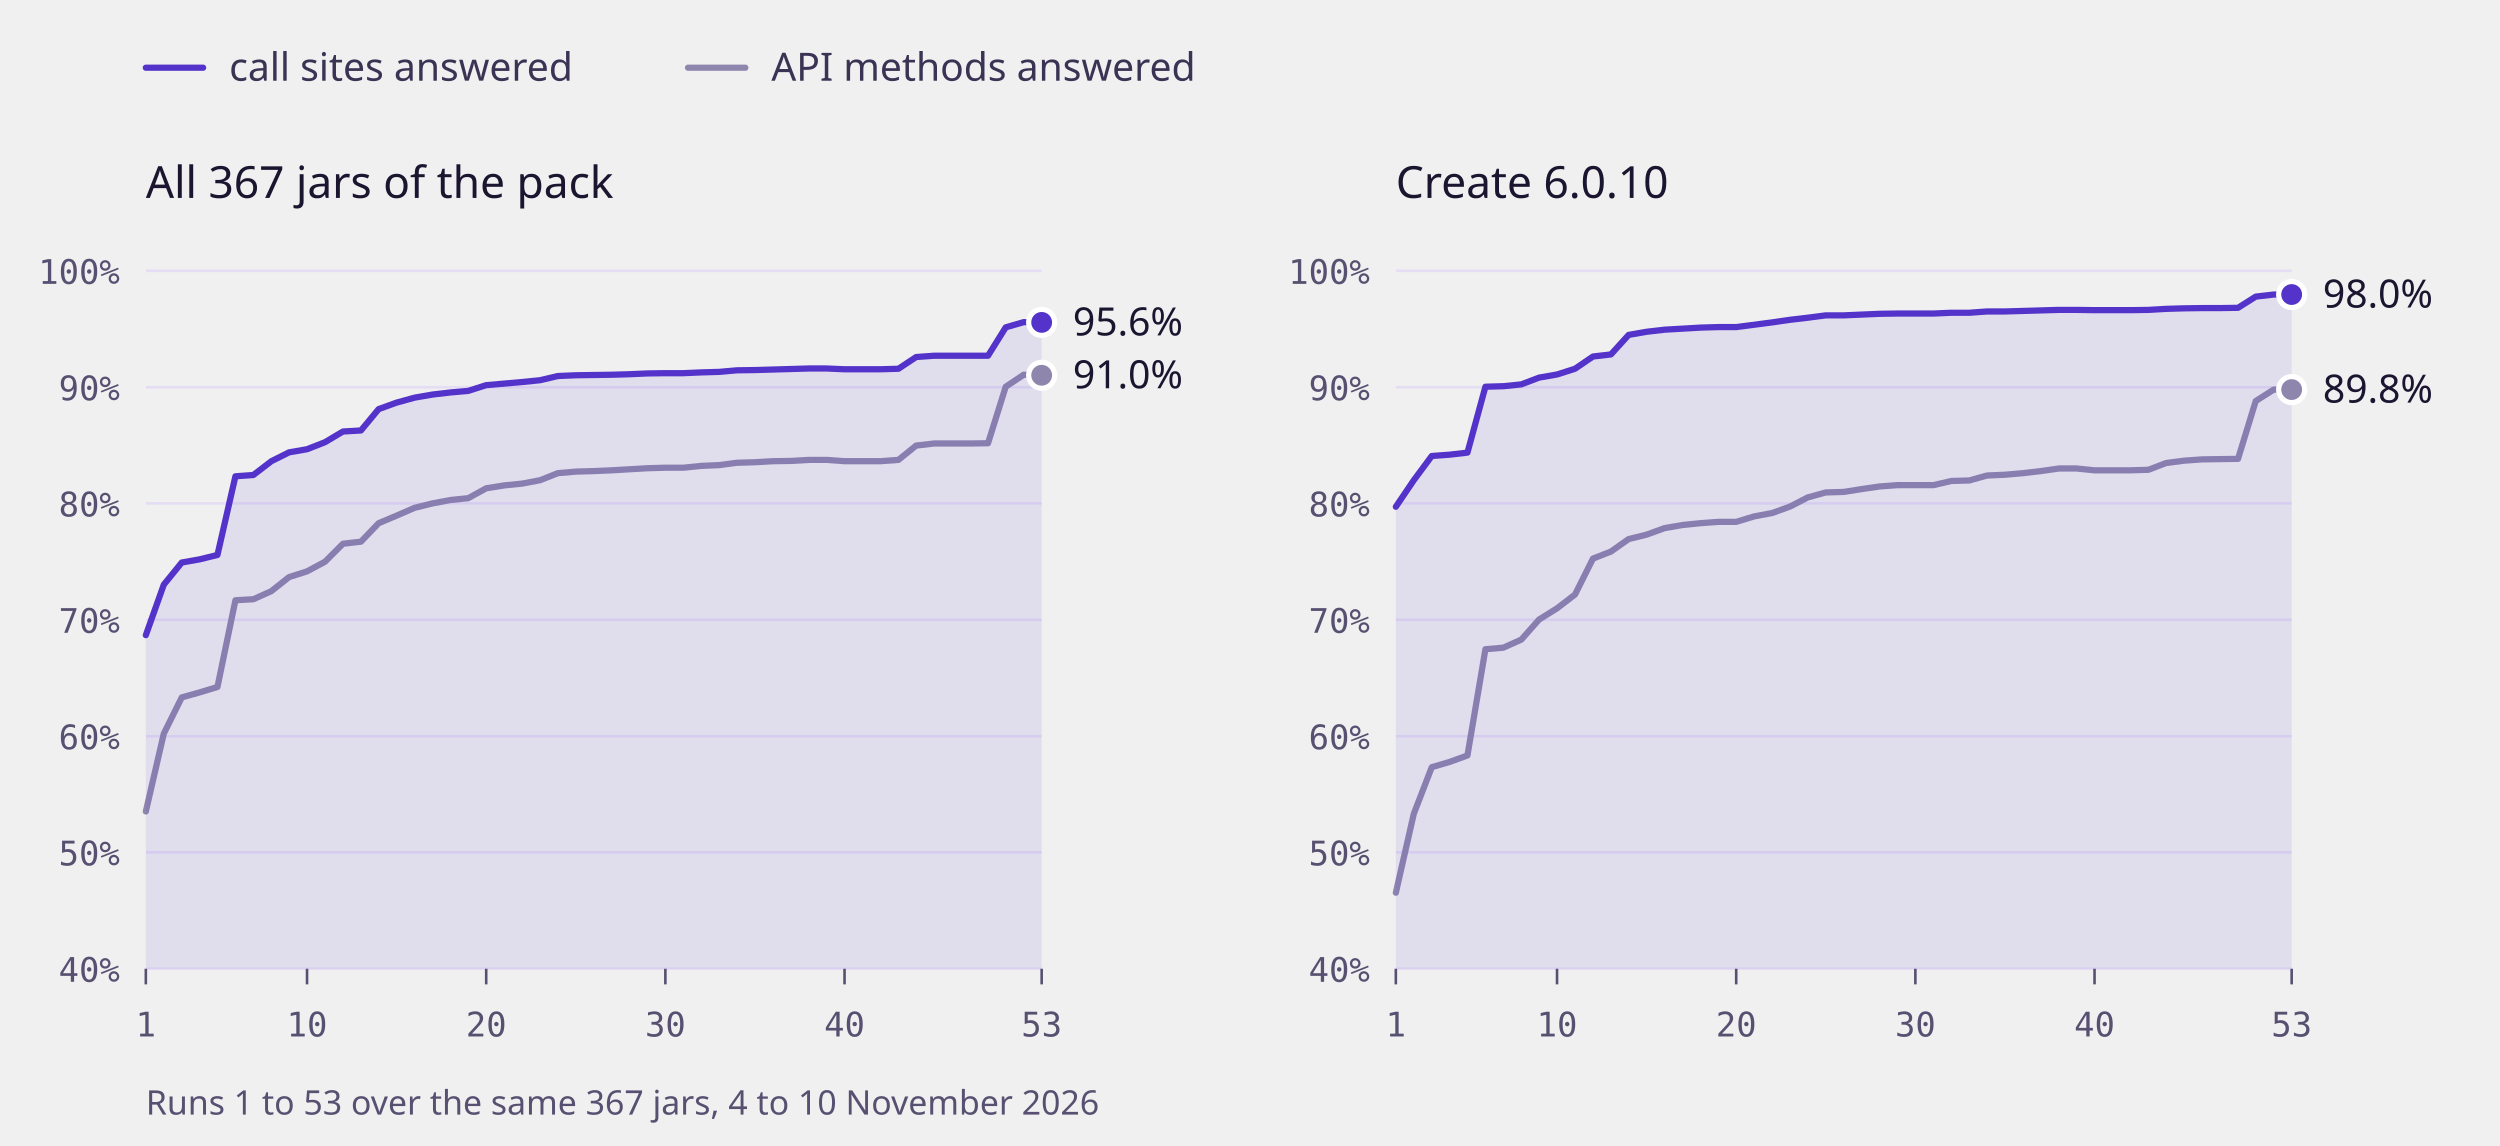
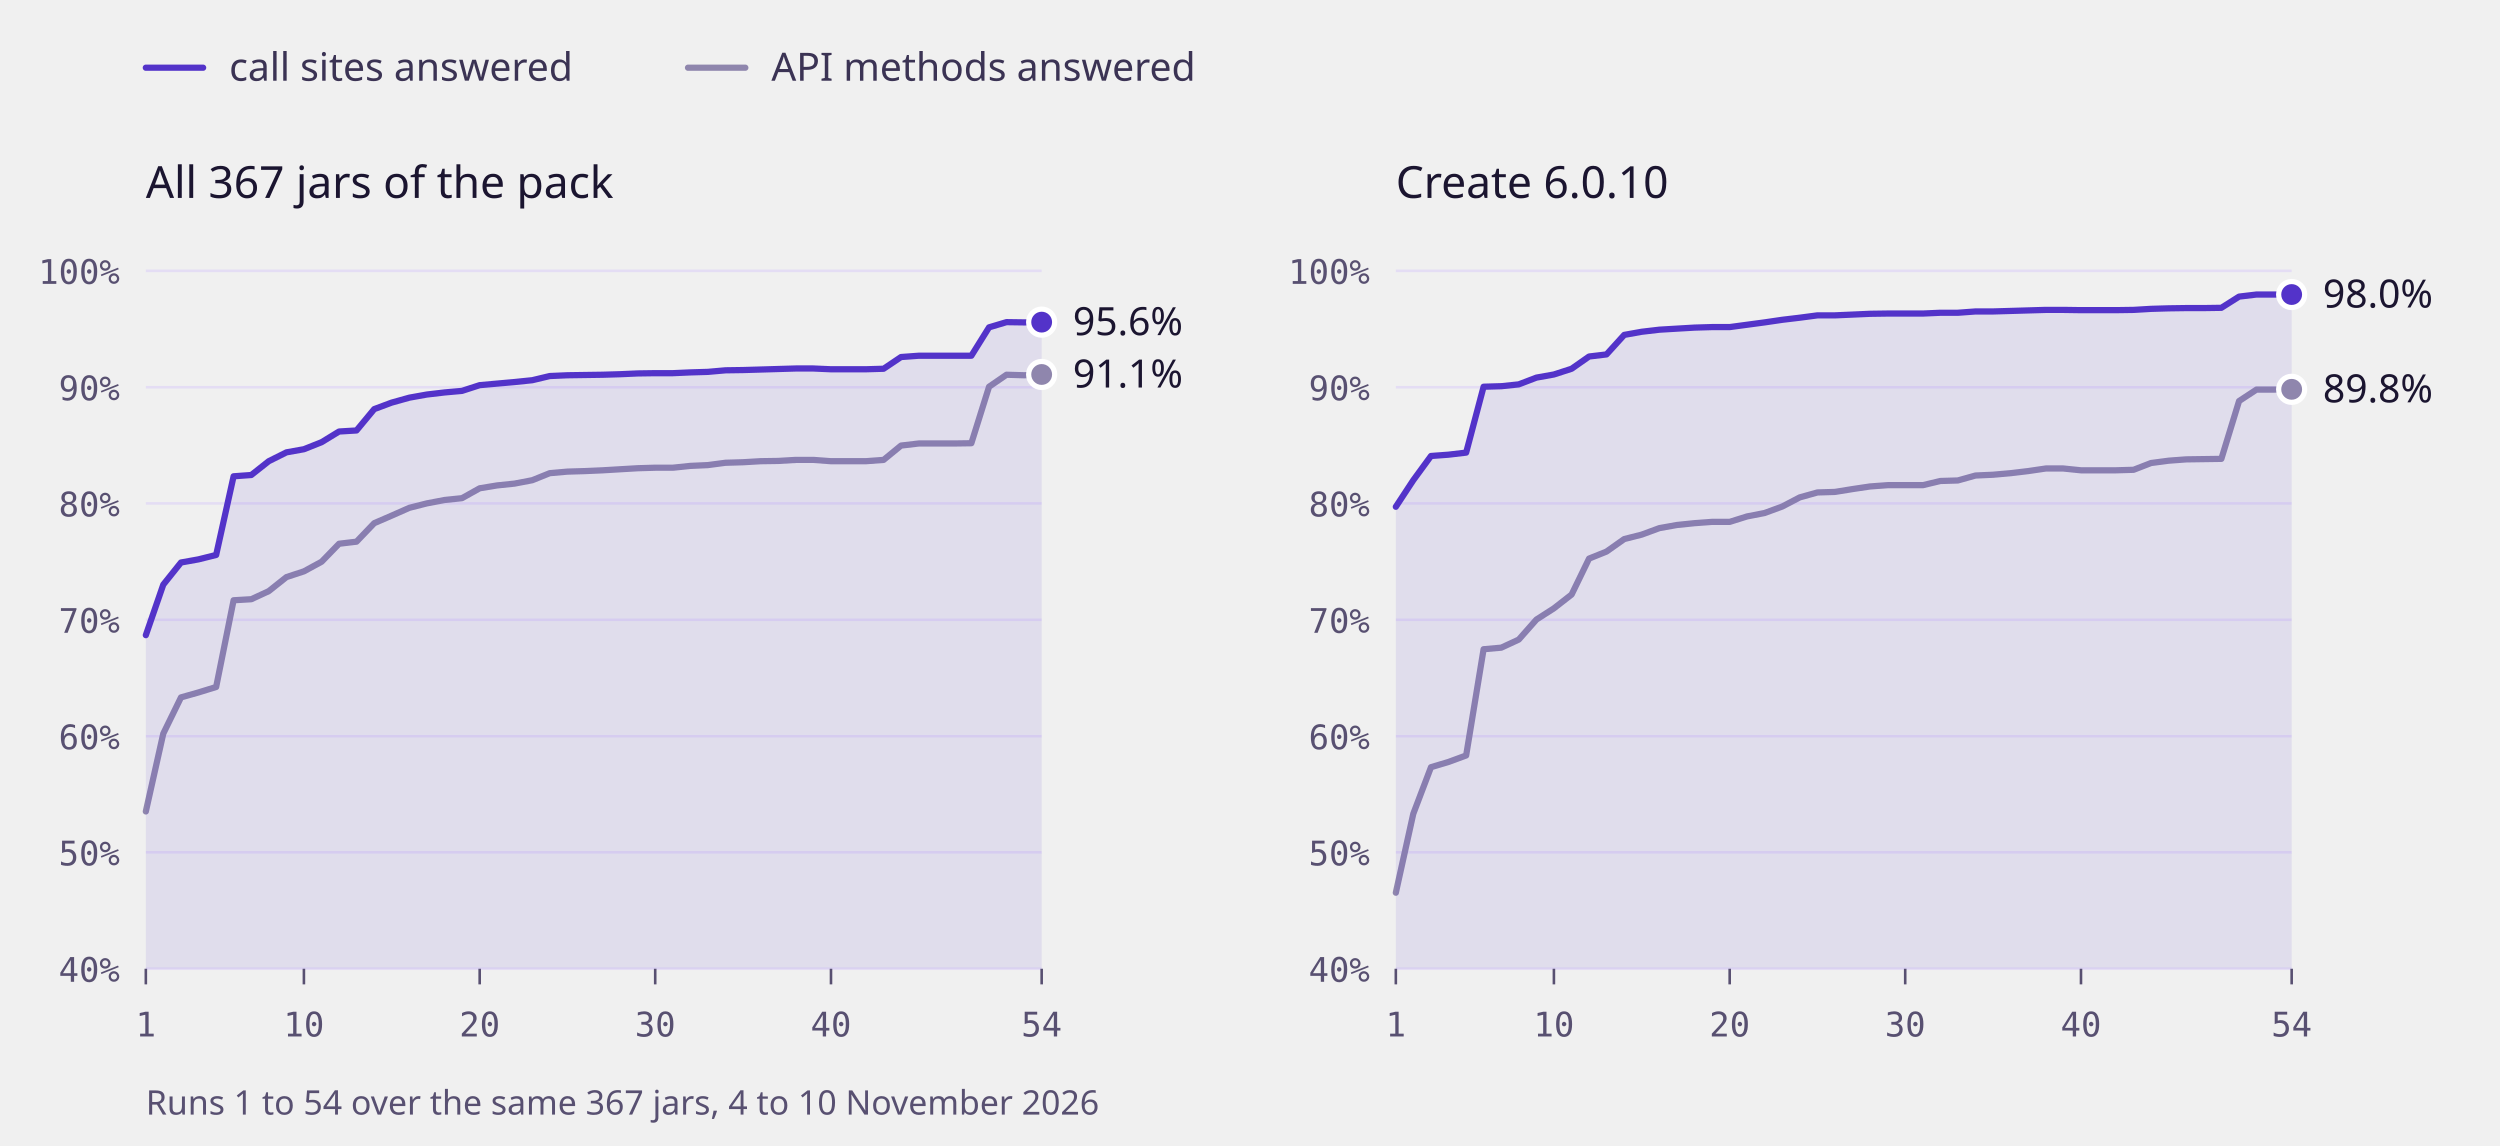
<svg xmlns="http://www.w3.org/2000/svg" viewBox="0 0 960 440" width="960" height="440" role="img" aria-labelledby="t d">
  <line x1="56" y1="26" x2="78" y2="26" stroke="#5333c9" stroke-width="2.4" stroke-linecap="round" />
  <text x="88.0" y="31.0" font-family="'HZ Geist', sans-serif" font-weight="400" font-size="15" fill="#3b3354">call sites answered</text>
  <line x1="264.2" y1="26" x2="286.2" y2="26" stroke="#8f86ad" stroke-width="2.4" stroke-linecap="round" />
  <text x="296.2" y="31.0" font-family="'HZ Geist', sans-serif" font-weight="400" font-size="15" fill="#3b3354">API methods answered</text>
  <text x="56.0" y="76.0" font-family="'HZ Geist Medium', sans-serif" font-weight="500" font-size="17" fill="#1b1530">All 367 jars of the pack</text>
  <line x1="56" y1="372.0" x2="400" y2="372.0" stroke="#e4ddf4" stroke-width="1" />
  <text x="46.0" y="377.0" font-family="'HZ Geist Mono', ui-monospace, monospace" font-weight="400" font-size="13" fill="#585071" text-anchor="end">40%</text>
  <line x1="56" y1="327.3" x2="400" y2="327.3" stroke="#e4ddf4" stroke-width="1" />
  <text x="46.0" y="332.3" font-family="'HZ Geist Mono', ui-monospace, monospace" font-weight="400" font-size="13" fill="#585071" text-anchor="end">50%</text>
  <line x1="56" y1="282.7" x2="400" y2="282.7" stroke="#e4ddf4" stroke-width="1" />
  <text x="46.0" y="287.7" font-family="'HZ Geist Mono', ui-monospace, monospace" font-weight="400" font-size="13" fill="#585071" text-anchor="end">60%</text>
  <line x1="56" y1="238.0" x2="400" y2="238.0" stroke="#e4ddf4" stroke-width="1" />
  <text x="46.0" y="243.0" font-family="'HZ Geist Mono', ui-monospace, monospace" font-weight="400" font-size="13" fill="#585071" text-anchor="end">70%</text>
  <line x1="56" y1="193.3" x2="400" y2="193.3" stroke="#e4ddf4" stroke-width="1" />
  <text x="46.0" y="198.3" font-family="'HZ Geist Mono', ui-monospace, monospace" font-weight="400" font-size="13" fill="#585071" text-anchor="end">80%</text>
  <line x1="56" y1="148.7" x2="400" y2="148.7" stroke="#e4ddf4" stroke-width="1" />
  <text x="46.0" y="153.7" font-family="'HZ Geist Mono', ui-monospace, monospace" font-weight="400" font-size="13" fill="#585071" text-anchor="end">90%</text>
  <line x1="56" y1="104.0" x2="400" y2="104.0" stroke="#e4ddf4" stroke-width="1" />
  <text x="46.0" y="109.0" font-family="'HZ Geist Mono', ui-monospace, monospace" font-weight="400" font-size="13" fill="#585071" text-anchor="end">100%</text>
  <line x1="56.0" y1="372" x2="56.0" y2="378" stroke="#585071" stroke-width="1" />
  <text x="56.0" y="398.0" font-family="'HZ Geist Mono', ui-monospace, monospace" font-weight="400" font-size="13" fill="#585071" text-anchor="middle">1</text>
-   <line x1="117.9" y1="372" x2="117.9" y2="378" stroke="#585071" stroke-width="1" />
-   <text x="117.9" y="398.0" font-family="'HZ Geist Mono', ui-monospace, monospace" font-weight="400" font-size="13" fill="#585071" text-anchor="middle">10</text>
-   <line x1="186.7" y1="372" x2="186.7" y2="378" stroke="#585071" stroke-width="1" />
-   <text x="186.7" y="398.0" font-family="'HZ Geist Mono', ui-monospace, monospace" font-weight="400" font-size="13" fill="#585071" text-anchor="middle">20</text>
-   <line x1="255.5" y1="372" x2="255.5" y2="378" stroke="#585071" stroke-width="1" />
-   <text x="255.5" y="398.0" font-family="'HZ Geist Mono', ui-monospace, monospace" font-weight="400" font-size="13" fill="#585071" text-anchor="middle">30</text>
-   <line x1="324.3" y1="372" x2="324.3" y2="378" stroke="#585071" stroke-width="1" />
-   <text x="324.3" y="398.0" font-family="'HZ Geist Mono', ui-monospace, monospace" font-weight="400" font-size="13" fill="#585071" text-anchor="middle">40</text>
+   <line x1="116.7" y1="372" x2="116.7" y2="378" stroke="#585071" stroke-width="1" />
+   <text x="116.7" y="398.0" font-family="'HZ Geist Mono', ui-monospace, monospace" font-weight="400" font-size="13" fill="#585071" text-anchor="middle">10</text>
+   <line x1="184.2" y1="372" x2="184.2" y2="378" stroke="#585071" stroke-width="1" />
+   <text x="184.2" y="398.0" font-family="'HZ Geist Mono', ui-monospace, monospace" font-weight="400" font-size="13" fill="#585071" text-anchor="middle">20</text>
+   <line x1="251.6" y1="372" x2="251.6" y2="378" stroke="#585071" stroke-width="1" />
+   <text x="251.6" y="398.0" font-family="'HZ Geist Mono', ui-monospace, monospace" font-weight="400" font-size="13" fill="#585071" text-anchor="middle">30</text>
+   <line x1="319.1" y1="372" x2="319.1" y2="378" stroke="#585071" stroke-width="1" />
+   <text x="319.1" y="398.0" font-family="'HZ Geist Mono', ui-monospace, monospace" font-weight="400" font-size="13" fill="#585071" text-anchor="middle">40</text>
  <line x1="400.0" y1="372" x2="400.0" y2="378" stroke="#585071" stroke-width="1" />
-   <text x="400.0" y="398.0" font-family="'HZ Geist Mono', ui-monospace, monospace" font-weight="400" font-size="13" fill="#585071" text-anchor="middle">53</text>
-   <polyline points="56.0,311.6 62.9,281.7 69.8,267.8 76.6,265.9 83.5,263.8 90.4,230.5 97.3,230.1 104.2,227.0 111.0,221.6 117.9,219.4 124.8,215.7 131.7,208.8 138.6,208.0 145.4,200.9 152.3,198.0 159.2,195.0 166.1,193.3 173.0,192.0 179.8,191.3 186.7,187.5 193.6,186.4 200.5,185.7 207.4,184.4 214.2,181.7 221.1,181.1 228.0,180.9 234.9,180.6 241.8,180.2 248.6,179.8 255.5,179.6 262.4,179.6 269.3,178.9 276.2,178.6 283.0,177.7 289.9,177.5 296.8,177.1 303.7,177.0 310.6,176.6 317.4,176.6 324.3,177.1 331.2,177.1 338.1,177.1 345.0,176.6 351.8,171.1 358.7,170.3 365.6,170.3 372.5,170.3 379.4,170.2 386.2,148.5 393.1,143.9 400.0,144.1" fill="none" stroke="#8f86ad" stroke-width="2.4" stroke-linejoin="round" stroke-linecap="round" />
-   <path d="M56.0,372 L56.0,243.9 L62.9,224.5 L69.8,216.0 L76.6,214.8 L83.5,213.1 L90.4,182.9 L97.3,182.4 L104.2,177.1 L111.0,173.7 L117.9,172.5 L124.8,169.8 L131.7,165.7 L138.6,165.3 L145.4,157.1 L152.3,154.6 L159.2,152.7 L166.1,151.5 L173.0,150.7 L179.8,150.1 L186.7,147.9 L193.6,147.3 L200.5,146.7 L207.4,146.0 L214.2,144.4 L221.1,144.1 L228.0,144.0 L234.9,143.9 L241.8,143.7 L248.6,143.4 L255.5,143.3 L262.4,143.3 L269.3,143.0 L276.2,142.8 L283.0,142.2 L289.9,142.1 L296.8,141.9 L303.7,141.7 L310.6,141.5 L317.4,141.5 L324.3,141.8 L331.2,141.8 L338.1,141.8 L345.0,141.6 L351.8,137.1 L358.7,136.6 L365.6,136.6 L372.5,136.6 L379.4,136.6 L386.2,125.7 L393.1,123.7 L400.0,123.8 L400.0,372 Z" fill="#5333c9" opacity="0.1" />
-   <polyline points="56.0,243.9 62.9,224.5 69.8,216.0 76.6,214.8 83.5,213.1 90.4,182.9 97.3,182.4 104.2,177.1 111.0,173.7 117.9,172.5 124.8,169.8 131.7,165.7 138.6,165.3 145.4,157.1 152.3,154.6 159.2,152.7 166.1,151.5 173.0,150.7 179.8,150.1 186.7,147.9 193.6,147.3 200.5,146.7 207.4,146.0 214.2,144.4 221.1,144.1 228.0,144.0 234.9,143.9 241.8,143.7 248.6,143.4 255.5,143.3 262.4,143.3 269.3,143.0 276.2,142.8 283.0,142.2 289.9,142.1 296.8,141.9 303.7,141.7 310.6,141.5 317.4,141.5 324.3,141.8 331.2,141.8 338.1,141.8 345.0,141.6 351.8,137.1 358.7,136.6 365.6,136.6 372.5,136.6 379.4,136.6 386.2,125.7 393.1,123.7 400.0,123.8" fill="none" stroke="#5333c9" stroke-width="2.4" stroke-linejoin="round" stroke-linecap="round" />
-   <circle cx="400.0" cy="123.8" r="5" fill="#5333c9" stroke="#ffffff" stroke-width="2" />
-   <circle cx="400.0" cy="144.1" r="5" fill="#8f86ad" stroke="#ffffff" stroke-width="2" />
-   <text x="412.0" y="128.8" font-family="'HZ Geist Medium', sans-serif" font-weight="500" font-size="15" fill="#1b1530">95.6%</text>
-   <text x="412.0" y="149.1" font-family="'HZ Geist Medium', sans-serif" font-weight="500" font-size="15" fill="#1b1530">91.0%</text>
+   <text x="400.0" y="398.0" font-family="'HZ Geist Mono', ui-monospace, monospace" font-weight="400" font-size="13" fill="#585071" text-anchor="middle">54</text>
+   <polyline points="56.0,311.6 62.7,281.7 69.5,267.8 76.2,265.9 83.0,263.8 89.7,230.5 96.5,230.1 103.2,227.0 110.0,221.6 116.7,219.4 123.5,215.7 130.2,208.8 136.9,208.0 143.7,200.9 150.4,198.0 157.2,195.0 163.9,193.3 170.7,192.0 177.4,191.3 184.2,187.5 190.9,186.4 197.6,185.7 204.4,184.4 211.1,181.7 217.9,181.1 224.6,180.9 231.4,180.6 238.1,180.2 244.9,179.8 251.6,179.6 258.4,179.6 265.1,178.9 271.8,178.6 278.6,177.7 285.3,177.5 292.1,177.1 298.8,177.0 305.6,176.6 312.3,176.6 319.1,177.1 325.8,177.1 332.5,177.1 339.3,176.6 346.0,171.1 352.8,170.3 359.5,170.3 366.3,170.3 373.0,170.2 379.8,148.5 386.5,143.9 393.3,144.1 400.0,143.8" fill="none" stroke="#8f86ad" stroke-width="2.4" stroke-linejoin="round" stroke-linecap="round" />
+   <path d="M56.0,372 L56.0,243.9 L62.7,224.5 L69.5,216.0 L76.2,214.8 L83.0,213.1 L89.7,182.9 L96.5,182.4 L103.2,177.1 L110.0,173.7 L116.7,172.5 L123.5,169.8 L130.2,165.7 L136.9,165.3 L143.7,157.1 L150.4,154.6 L157.2,152.7 L163.9,151.5 L170.7,150.7 L177.4,150.1 L184.2,147.9 L190.9,147.3 L197.6,146.7 L204.4,146.0 L211.1,144.4 L217.9,144.1 L224.6,144.0 L231.4,143.9 L238.1,143.7 L244.9,143.4 L251.6,143.3 L258.4,143.3 L265.1,143.0 L271.8,142.8 L278.6,142.2 L285.3,142.1 L292.1,141.9 L298.8,141.7 L305.6,141.5 L312.3,141.5 L319.1,141.8 L325.8,141.8 L332.5,141.8 L339.3,141.6 L346.0,137.1 L352.8,136.6 L359.5,136.6 L366.3,136.6 L373.0,136.6 L379.8,125.7 L386.5,123.7 L393.3,123.8 L400.0,123.7 L400.0,372 Z" fill="#5333c9" opacity="0.1" />
+   <polyline points="56.0,243.9 62.7,224.5 69.5,216.0 76.2,214.8 83.0,213.1 89.7,182.9 96.5,182.4 103.2,177.1 110.0,173.7 116.7,172.5 123.5,169.8 130.2,165.7 136.9,165.3 143.7,157.1 150.4,154.6 157.2,152.7 163.9,151.5 170.7,150.7 177.4,150.1 184.2,147.9 190.9,147.3 197.6,146.7 204.4,146.0 211.1,144.4 217.9,144.1 224.6,144.0 231.4,143.9 238.1,143.7 244.9,143.4 251.6,143.3 258.4,143.3 265.1,143.0 271.8,142.8 278.6,142.2 285.3,142.1 292.1,141.9 298.8,141.7 305.6,141.5 312.3,141.5 319.1,141.8 325.8,141.8 332.5,141.8 339.3,141.6 346.0,137.1 352.8,136.6 359.5,136.6 366.3,136.6 373.0,136.6 379.8,125.7 386.5,123.7 393.3,123.8 400.0,123.7" fill="none" stroke="#5333c9" stroke-width="2.4" stroke-linejoin="round" stroke-linecap="round" />
+   <circle cx="400.0" cy="123.7" r="5" fill="#5333c9" stroke="#ffffff" stroke-width="2" />
+   <circle cx="400.0" cy="143.8" r="5" fill="#8f86ad" stroke="#ffffff" stroke-width="2" />
+   <text x="412.0" y="128.7" font-family="'HZ Geist Medium', sans-serif" font-weight="500" font-size="15" fill="#1b1530">95.6%</text>
+   <text x="412.0" y="148.8" font-family="'HZ Geist Medium', sans-serif" font-weight="500" font-size="15" fill="#1b1530">91.1%</text>
  <text x="536.0" y="76.0" font-family="'HZ Geist Medium', sans-serif" font-weight="500" font-size="17" fill="#1b1530">Create 6.0.10</text>
  <line x1="536" y1="372.0" x2="880" y2="372.0" stroke="#e4ddf4" stroke-width="1" />
  <text x="526.0" y="377.0" font-family="'HZ Geist Mono', ui-monospace, monospace" font-weight="400" font-size="13" fill="#585071" text-anchor="end">40%</text>
  <line x1="536" y1="327.3" x2="880" y2="327.3" stroke="#e4ddf4" stroke-width="1" />
  <text x="526.0" y="332.3" font-family="'HZ Geist Mono', ui-monospace, monospace" font-weight="400" font-size="13" fill="#585071" text-anchor="end">50%</text>
  <line x1="536" y1="282.7" x2="880" y2="282.7" stroke="#e4ddf4" stroke-width="1" />
  <text x="526.0" y="287.7" font-family="'HZ Geist Mono', ui-monospace, monospace" font-weight="400" font-size="13" fill="#585071" text-anchor="end">60%</text>
  <line x1="536" y1="238.0" x2="880" y2="238.0" stroke="#e4ddf4" stroke-width="1" />
  <text x="526.0" y="243.0" font-family="'HZ Geist Mono', ui-monospace, monospace" font-weight="400" font-size="13" fill="#585071" text-anchor="end">70%</text>
  <line x1="536" y1="193.3" x2="880" y2="193.3" stroke="#e4ddf4" stroke-width="1" />
  <text x="526.0" y="198.3" font-family="'HZ Geist Mono', ui-monospace, monospace" font-weight="400" font-size="13" fill="#585071" text-anchor="end">80%</text>
  <line x1="536" y1="148.7" x2="880" y2="148.7" stroke="#e4ddf4" stroke-width="1" />
  <text x="526.0" y="153.7" font-family="'HZ Geist Mono', ui-monospace, monospace" font-weight="400" font-size="13" fill="#585071" text-anchor="end">90%</text>
  <line x1="536" y1="104.0" x2="880" y2="104.0" stroke="#e4ddf4" stroke-width="1" />
  <text x="526.0" y="109.0" font-family="'HZ Geist Mono', ui-monospace, monospace" font-weight="400" font-size="13" fill="#585071" text-anchor="end">100%</text>
  <line x1="536.0" y1="372" x2="536.0" y2="378" stroke="#585071" stroke-width="1" />
  <text x="536.0" y="398.0" font-family="'HZ Geist Mono', ui-monospace, monospace" font-weight="400" font-size="13" fill="#585071" text-anchor="middle">1</text>
-   <line x1="597.9" y1="372" x2="597.9" y2="378" stroke="#585071" stroke-width="1" />
-   <text x="597.9" y="398.0" font-family="'HZ Geist Mono', ui-monospace, monospace" font-weight="400" font-size="13" fill="#585071" text-anchor="middle">10</text>
-   <line x1="666.7" y1="372" x2="666.7" y2="378" stroke="#585071" stroke-width="1" />
-   <text x="666.7" y="398.0" font-family="'HZ Geist Mono', ui-monospace, monospace" font-weight="400" font-size="13" fill="#585071" text-anchor="middle">20</text>
-   <line x1="735.5" y1="372" x2="735.5" y2="378" stroke="#585071" stroke-width="1" />
-   <text x="735.5" y="398.0" font-family="'HZ Geist Mono', ui-monospace, monospace" font-weight="400" font-size="13" fill="#585071" text-anchor="middle">30</text>
-   <line x1="804.3" y1="372" x2="804.3" y2="378" stroke="#585071" stroke-width="1" />
-   <text x="804.3" y="398.0" font-family="'HZ Geist Mono', ui-monospace, monospace" font-weight="400" font-size="13" fill="#585071" text-anchor="middle">40</text>
+   <line x1="596.7" y1="372" x2="596.7" y2="378" stroke="#585071" stroke-width="1" />
+   <text x="596.7" y="398.0" font-family="'HZ Geist Mono', ui-monospace, monospace" font-weight="400" font-size="13" fill="#585071" text-anchor="middle">10</text>
+   <line x1="664.2" y1="372" x2="664.2" y2="378" stroke="#585071" stroke-width="1" />
+   <text x="664.2" y="398.0" font-family="'HZ Geist Mono', ui-monospace, monospace" font-weight="400" font-size="13" fill="#585071" text-anchor="middle">20</text>
+   <line x1="731.6" y1="372" x2="731.6" y2="378" stroke="#585071" stroke-width="1" />
+   <text x="731.6" y="398.0" font-family="'HZ Geist Mono', ui-monospace, monospace" font-weight="400" font-size="13" fill="#585071" text-anchor="middle">30</text>
+   <line x1="799.1" y1="372" x2="799.1" y2="378" stroke="#585071" stroke-width="1" />
+   <text x="799.1" y="398.0" font-family="'HZ Geist Mono', ui-monospace, monospace" font-weight="400" font-size="13" fill="#585071" text-anchor="middle">40</text>
  <line x1="880.0" y1="372" x2="880.0" y2="378" stroke="#585071" stroke-width="1" />
-   <text x="880.0" y="398.0" font-family="'HZ Geist Mono', ui-monospace, monospace" font-weight="400" font-size="13" fill="#585071" text-anchor="middle">53</text>
-   <polyline points="536.0,342.8 542.9,312.5 549.8,294.6 556.6,292.6 563.5,290.1 570.4,249.3 577.3,248.7 584.2,245.6 591.0,237.9 597.9,233.6 604.8,228.3 611.7,214.5 618.6,211.8 625.4,207.0 632.3,205.3 639.2,202.8 646.1,201.6 653.0,200.9 659.8,200.4 666.7,200.4 673.6,198.3 680.5,197.0 687.4,194.5 694.2,191.0 701.1,189.1 708.0,188.9 714.9,187.8 721.8,186.8 728.6,186.3 735.5,186.3 742.4,186.3 749.3,184.7 756.2,184.5 763.0,182.6 769.9,182.3 776.8,181.7 783.7,180.9 790.6,179.9 797.4,179.9 804.3,180.6 811.2,180.6 818.1,180.6 825.0,180.4 831.8,177.8 838.7,176.9 845.6,176.4 852.5,176.3 859.4,176.2 866.2,154.0 873.1,149.6 880.0,149.6" fill="none" stroke="#8f86ad" stroke-width="2.4" stroke-linejoin="round" stroke-linecap="round" />
-   <path d="M536.0,372 L536.0,194.6 L542.9,184.4 L549.8,175.1 L556.6,174.6 L563.5,173.8 L570.4,148.5 L577.3,148.3 L584.2,147.6 L591.0,145.0 L597.9,143.8 L604.8,141.6 L611.7,136.9 L618.6,136.1 L625.4,128.6 L632.3,127.4 L639.2,126.6 L646.1,126.2 L653.0,125.8 L659.8,125.6 L666.7,125.6 L673.6,124.7 L680.5,123.8 L687.4,122.8 L694.2,122.0 L701.1,121.1 L708.0,121.1 L714.9,120.8 L721.8,120.5 L728.6,120.4 L735.5,120.4 L742.4,120.4 L749.3,120.1 L756.2,120.1 L763.0,119.6 L769.9,119.6 L776.8,119.4 L783.7,119.2 L790.6,119.0 L797.4,119.0 L804.3,119.1 L811.2,119.1 L818.1,119.1 L825.0,119.0 L831.8,118.6 L838.7,118.4 L845.6,118.3 L852.5,118.3 L859.4,118.2 L866.2,113.9 L873.1,113.1 L880.0,113.1 L880.0,372 Z" fill="#5333c9" opacity="0.1" />
-   <polyline points="536.0,194.6 542.9,184.4 549.8,175.1 556.6,174.6 563.5,173.8 570.4,148.5 577.3,148.3 584.2,147.6 591.0,145.0 597.9,143.8 604.8,141.6 611.7,136.9 618.6,136.1 625.4,128.6 632.3,127.4 639.2,126.6 646.1,126.2 653.0,125.8 659.8,125.6 666.7,125.6 673.6,124.7 680.5,123.8 687.4,122.8 694.2,122.0 701.1,121.1 708.0,121.1 714.9,120.8 721.8,120.5 728.6,120.4 735.5,120.4 742.4,120.4 749.3,120.1 756.2,120.1 763.0,119.6 769.9,119.6 776.8,119.4 783.7,119.2 790.6,119.0 797.4,119.0 804.3,119.1 811.2,119.1 818.1,119.1 825.0,119.0 831.8,118.6 838.7,118.4 845.6,118.3 852.5,118.3 859.4,118.2 866.2,113.9 873.1,113.1 880.0,113.1" fill="none" stroke="#5333c9" stroke-width="2.4" stroke-linejoin="round" stroke-linecap="round" />
+   <text x="880.0" y="398.0" font-family="'HZ Geist Mono', ui-monospace, monospace" font-weight="400" font-size="13" fill="#585071" text-anchor="middle">54</text>
+   <polyline points="536.0,342.8 542.7,312.5 549.5,294.6 556.2,292.6 563.0,290.1 569.7,249.3 576.5,248.7 583.2,245.6 590.0,237.9 596.7,233.6 603.5,228.3 610.2,214.5 616.9,211.8 623.7,207.0 630.4,205.3 637.2,202.8 643.9,201.6 650.7,200.9 657.4,200.4 664.2,200.4 670.9,198.3 677.6,197.0 684.4,194.5 691.1,191.0 697.9,189.1 704.6,188.9 711.4,187.8 718.1,186.8 724.9,186.3 731.6,186.3 738.4,186.3 745.1,184.7 751.8,184.5 758.6,182.6 765.3,182.3 772.1,181.7 778.8,180.9 785.6,179.9 792.3,179.9 799.1,180.6 805.8,180.6 812.5,180.6 819.3,180.4 826.0,177.8 832.8,176.9 839.5,176.4 846.3,176.3 853.0,176.2 859.8,154.0 866.5,149.6 873.3,149.6 880.0,149.5" fill="none" stroke="#8f86ad" stroke-width="2.4" stroke-linejoin="round" stroke-linecap="round" />
+   <path d="M536.0,372 L536.0,194.6 L542.7,184.4 L549.5,175.1 L556.2,174.6 L563.0,173.8 L569.7,148.5 L576.5,148.3 L583.2,147.6 L590.0,145.0 L596.7,143.8 L603.5,141.6 L610.2,136.9 L616.9,136.1 L623.7,128.6 L630.4,127.4 L637.2,126.6 L643.9,126.2 L650.7,125.8 L657.4,125.6 L664.2,125.6 L670.9,124.7 L677.6,123.8 L684.4,122.8 L691.1,122.0 L697.9,121.1 L704.6,121.1 L711.4,120.8 L718.1,120.5 L724.9,120.4 L731.6,120.4 L738.4,120.4 L745.1,120.1 L751.8,120.1 L758.6,119.6 L765.3,119.6 L772.1,119.4 L778.8,119.2 L785.6,119.0 L792.3,119.0 L799.1,119.1 L805.8,119.1 L812.5,119.1 L819.3,119.0 L826.0,118.6 L832.8,118.4 L839.5,118.3 L846.3,118.3 L853.0,118.2 L859.8,113.9 L866.5,113.1 L873.3,113.1 L880.0,113.1 L880.0,372 Z" fill="#5333c9" opacity="0.1" />
+   <polyline points="536.0,194.6 542.7,184.4 549.5,175.1 556.2,174.6 563.0,173.8 569.7,148.5 576.5,148.3 583.2,147.6 590.0,145.0 596.7,143.8 603.5,141.6 610.2,136.9 616.9,136.1 623.7,128.6 630.4,127.4 637.2,126.6 643.9,126.2 650.7,125.8 657.4,125.6 664.2,125.6 670.9,124.7 677.6,123.8 684.4,122.8 691.1,122.0 697.9,121.1 704.6,121.1 711.4,120.8 718.1,120.5 724.9,120.4 731.6,120.4 738.4,120.4 745.1,120.1 751.8,120.1 758.6,119.6 765.3,119.6 772.1,119.4 778.8,119.2 785.6,119.0 792.3,119.0 799.1,119.1 805.8,119.1 812.5,119.1 819.3,119.0 826.0,118.6 832.8,118.4 839.5,118.3 846.3,118.3 853.0,118.2 859.8,113.9 866.5,113.1 873.3,113.1 880.0,113.1" fill="none" stroke="#5333c9" stroke-width="2.4" stroke-linejoin="round" stroke-linecap="round" />
  <circle cx="880.0" cy="113.1" r="5" fill="#5333c9" stroke="#ffffff" stroke-width="2" />
-   <circle cx="880.0" cy="149.6" r="5" fill="#8f86ad" stroke="#ffffff" stroke-width="2" />
+   <circle cx="880.0" cy="149.5" r="5" fill="#8f86ad" stroke="#ffffff" stroke-width="2" />
  <text x="892.0" y="118.1" font-family="'HZ Geist Medium', sans-serif" font-weight="500" font-size="15" fill="#1b1530">98.0%</text>
-   <text x="892.0" y="154.6" font-family="'HZ Geist Medium', sans-serif" font-weight="500" font-size="15" fill="#1b1530">89.8%</text>
-   <text x="56.0" y="428.0" font-family="'HZ Geist', sans-serif" font-weight="400" font-size="13" fill="#585071">Runs 1 to 53 over the same 367 jars, 4 to 10 November 2026</text>
+   <text x="892.0" y="154.5" font-family="'HZ Geist Medium', sans-serif" font-weight="500" font-size="15" fill="#1b1530">89.8%</text>
+   <text x="56.0" y="428.0" font-family="'HZ Geist', sans-serif" font-weight="400" font-size="13" fill="#585071">Runs 1 to 54 over the same 367 jars, 4 to 10 November 2026</text>
</svg>
